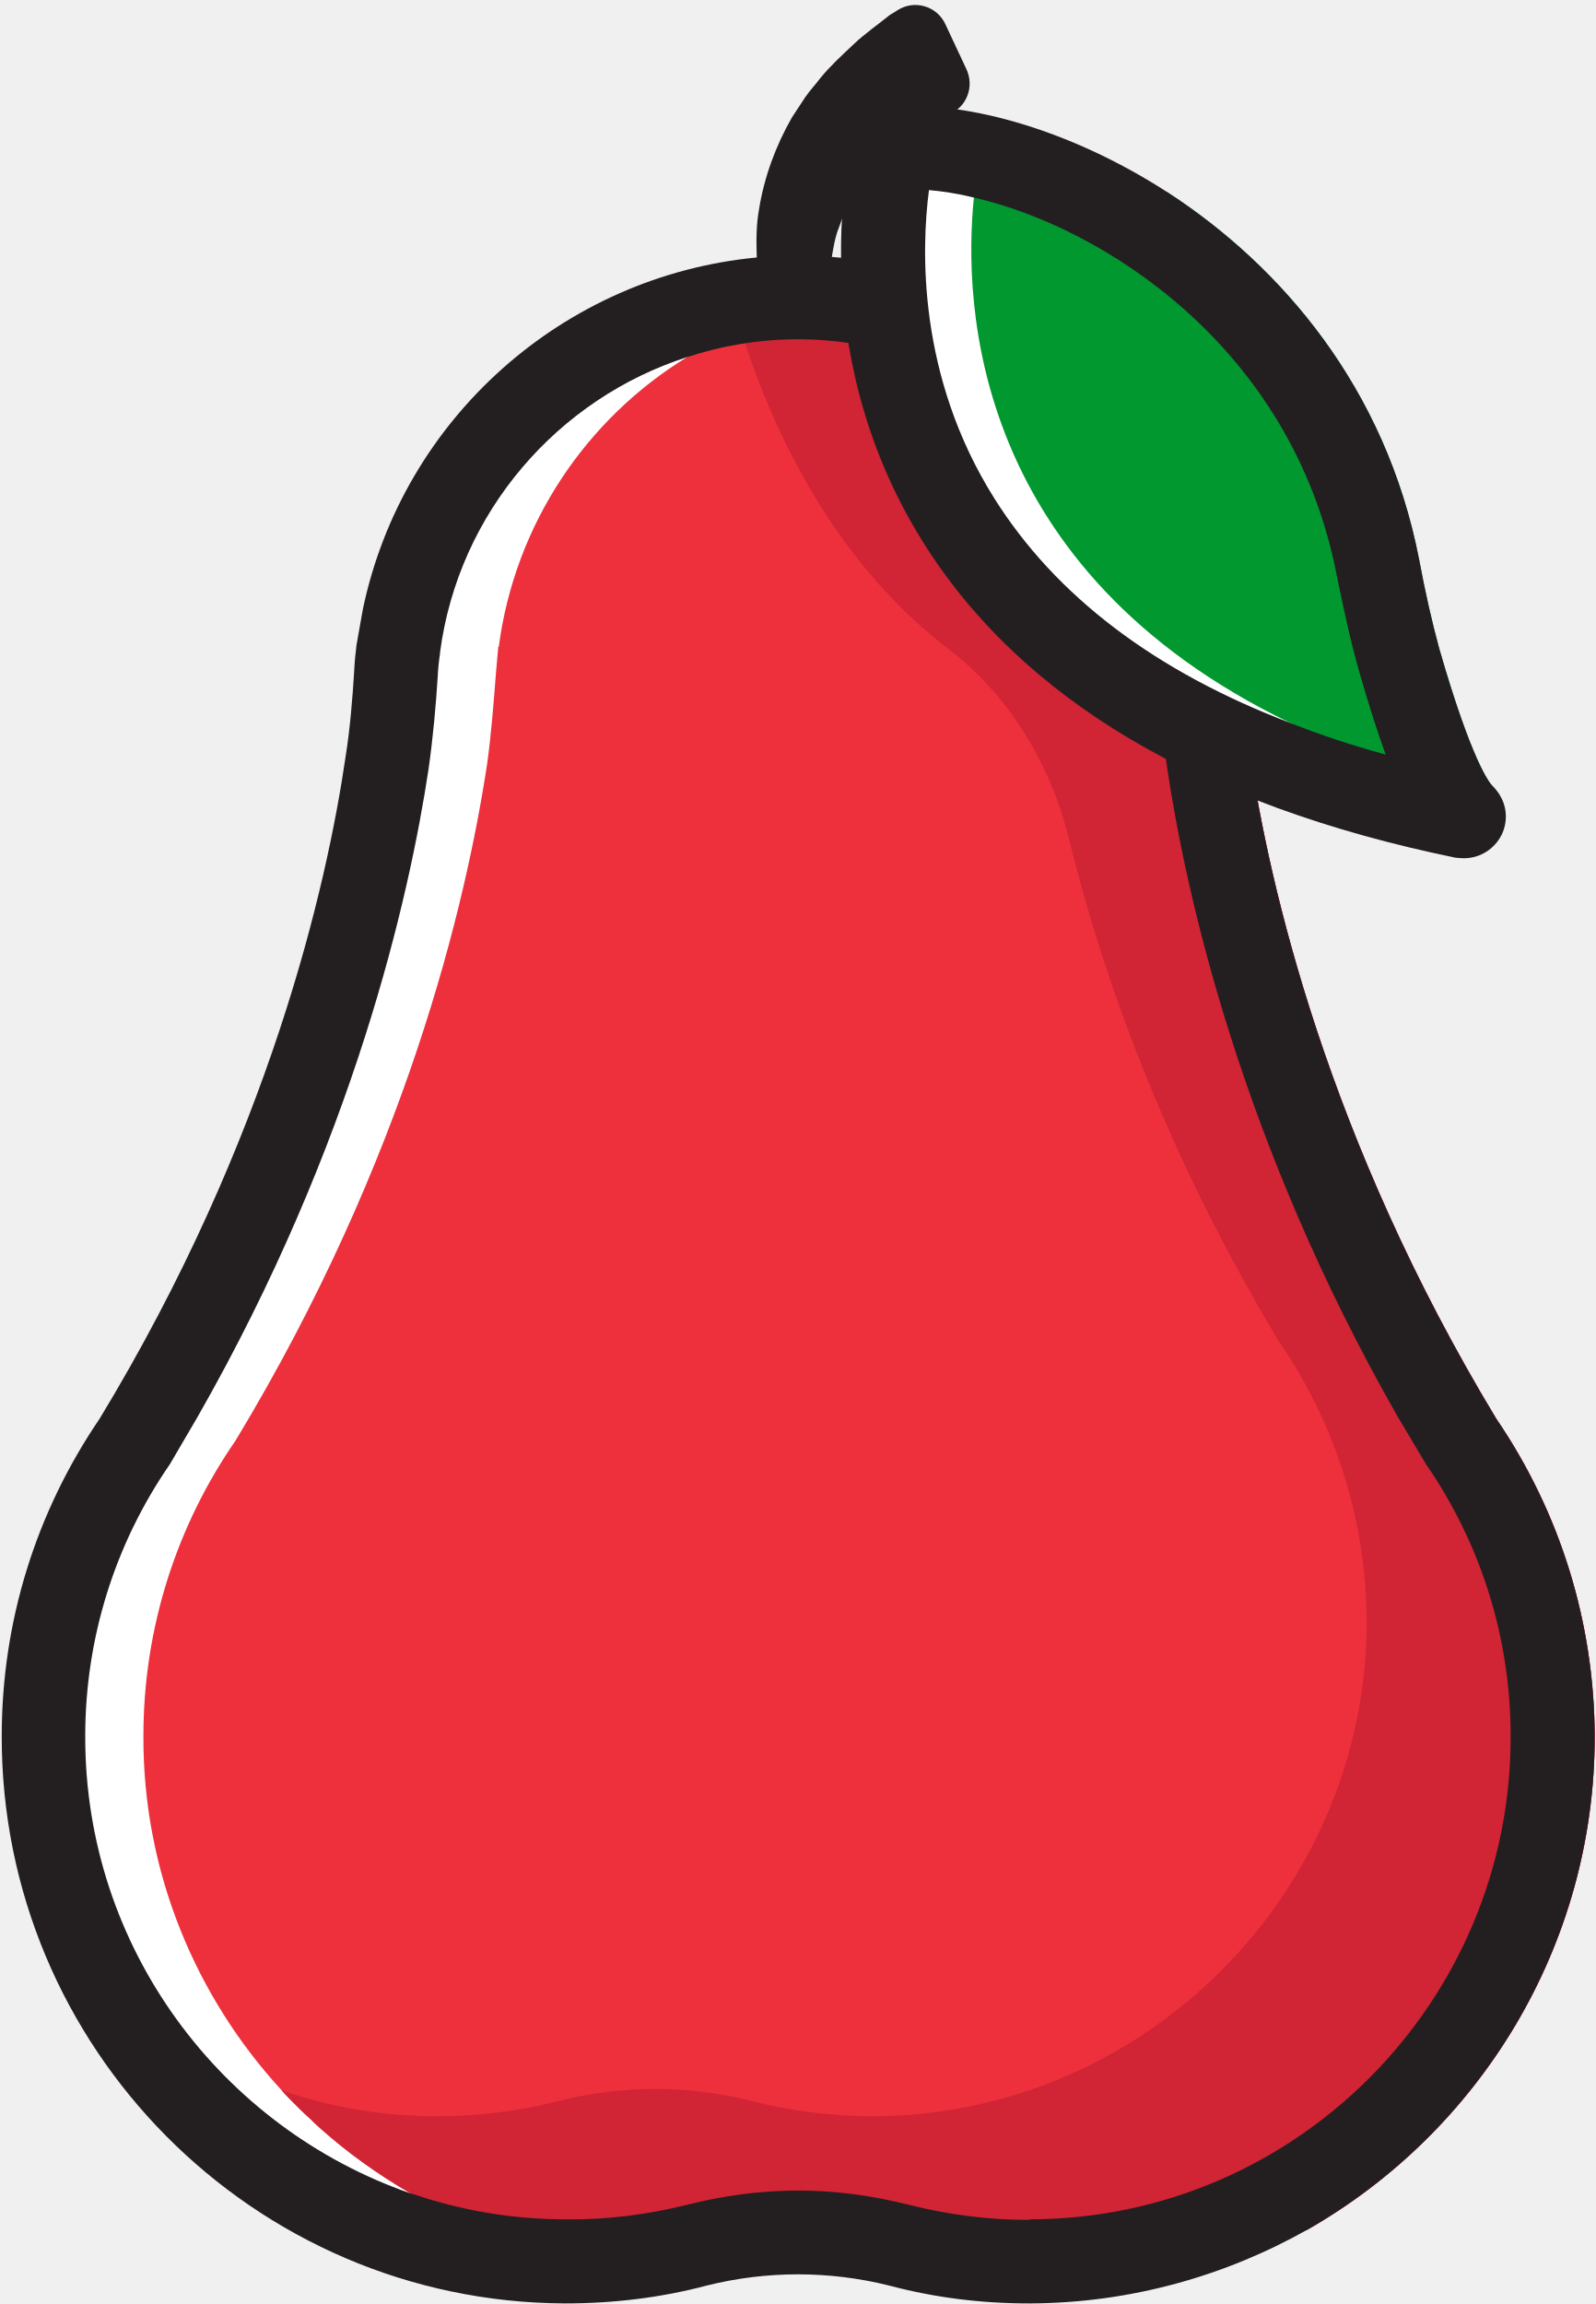
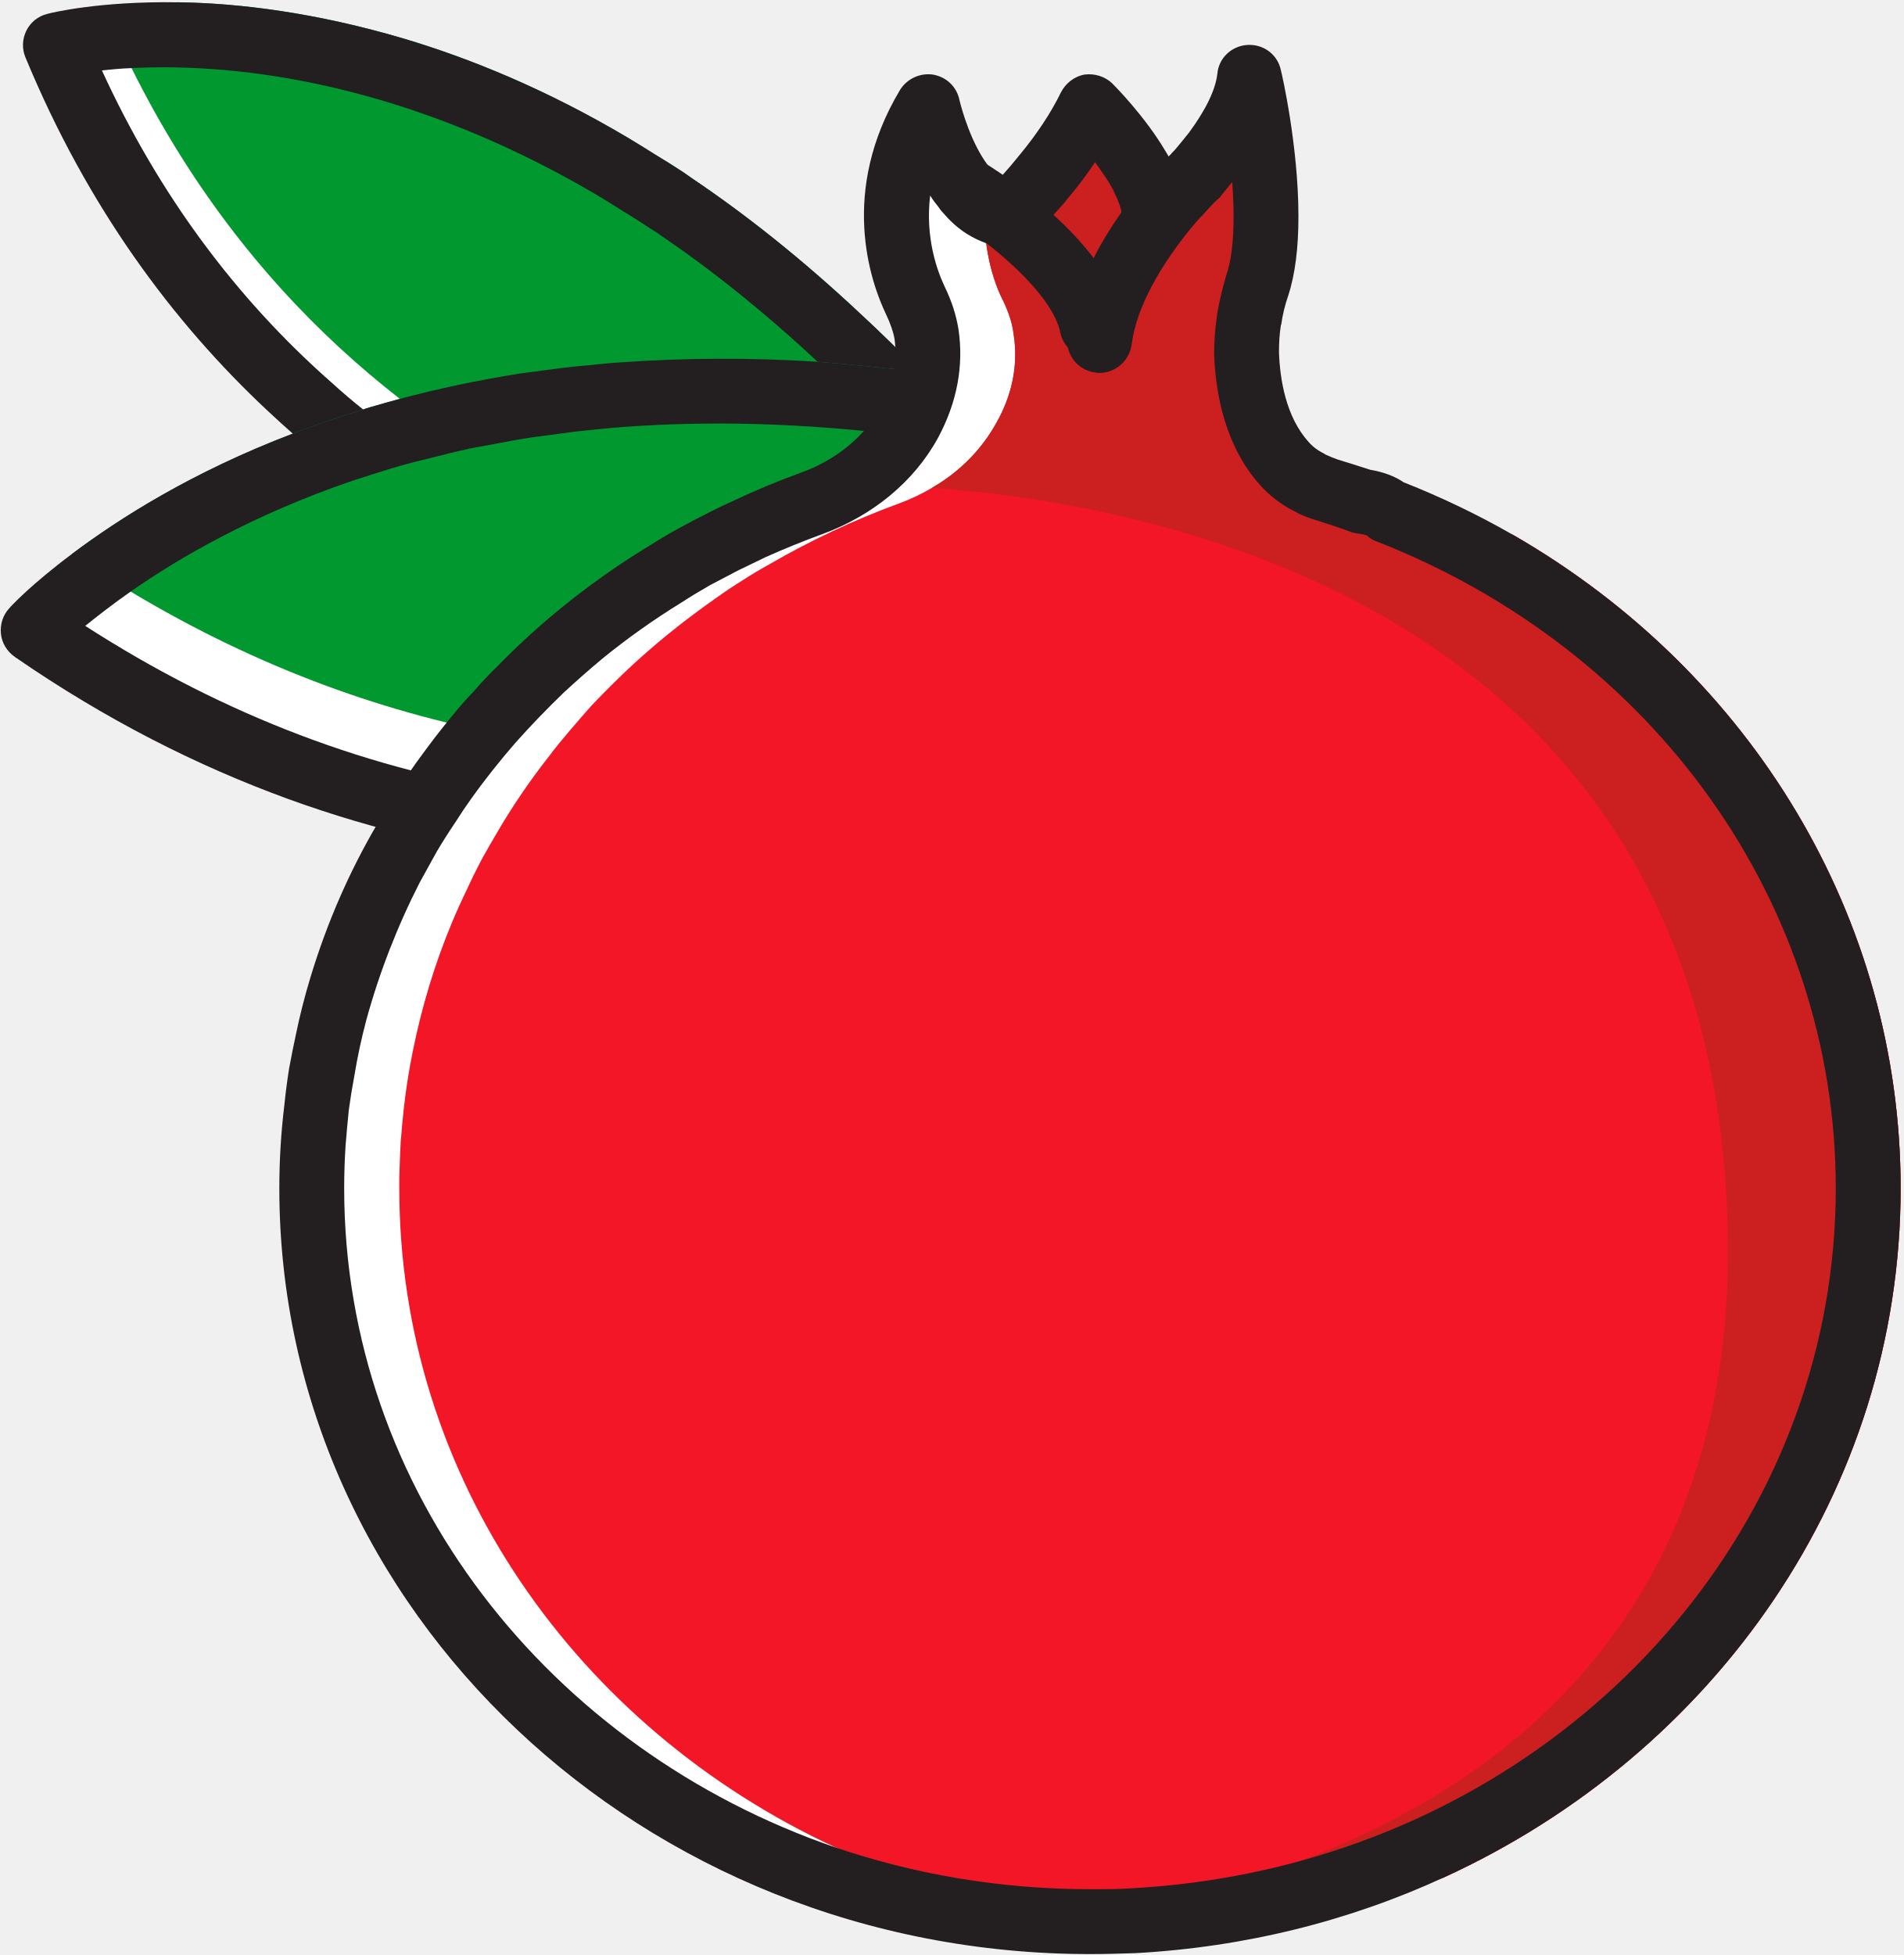
- <svg xmlns="http://www.w3.org/2000/svg" version="1.2" viewBox="0 0 277 400" width="277" height="400">
+ <svg xmlns="http://www.w3.org/2000/svg" version="1.2" viewBox="0 0 411 422" width="411" height="422">
  <style>
		.s0 { fill: #ffffff } 
- 		.s1 { fill: #ee303c } 
- 		.s2 { fill: #d12435 } 
- 		.s3 { fill: #231f20 } 
- 		.s4 { fill: #01982f } 
+ 		.s1 { fill: #01982f } 
+ 		.s2 { fill: #231f20 } 
+ 		.s3 { fill: #f21626 } 
+ 		.s4 { fill: #cc1f1f } 
	</style>
  <g id="Artwork">
    <g id="&lt;Group&gt;">
      <g id="-e-&lt;Group&gt;">
        <g id="&lt;Group&gt;">
          <g id="&lt;Group&gt;">
-             <path id="&lt;Path&gt;" class="s0" d="m253.6 250.1c-29.6-49-40-93.1-43.7-117.6-0.8-5.1-1.2-10.3-1.5-15.5q-0.2-2.3-0.5-4.5 0-0.2 0-0.2c-4.5-34.2-33.8-60.7-69.3-60.7-35.5 0-64.8 26.5-69.4 60.7q0 0 0 0.2-0.3 2.2-0.5 4.5c-0.3 5.2-0.7 10.4-1.5 15.5-3.6 24.5-14 68.6-43.7 117.6-10 14.6-15.9 32.3-16 51.3-0.1 49.8 40.8 91 90.7 91.2 7.8 0 15.5-0.9 22.8-2.8 11.5-2.9 23.6-2.9 35.2 0 7.2 1.9 14.9 2.8 22.8 2.8 49.8-0.2 90.7-41.4 90.6-91.2-0.1-19-6-36.7-16-51.3z" />
+             <path id="&lt;Path&gt;" class="s0" d="m241.2 145.4c0 0-168.1 12.1-229.3-135.7 0 0 119.4-30.9 229.3 135.7z" />
          </g>
          <g id="&lt;Group&gt;">
-             <path id="&lt;Path&gt;" class="s1" d="m276.9 301.4c0 36.6-20.1 68.7-49.9 85.7q-0.9 0.3-1.8 0.6c-2 0.7-4.2 1.4-6.3 1.9-7.3 1.9-14.8 3-22.6 3q-3.1 0-6.1-0.2-0.8 0-1.7-0.1-0.6 0-1.3-0.1 0 0 0 0-1.3-0.1-2.7-0.3-1.4-0.2-2.8-0.4-4.2-0.7-8.2-1.7c-8.6-2.2-17.5-2.8-26.3-1.7q-4.5 0.6-8.9 1.7-2.7 0.7-5.4 1.2-1.4 0.3-2.8 0.5-1.4 0.2-2.8 0.4-2 0.3-4 0.4-0.8 0.1-1.7 0.1-3 0.2-6.1 0.2-2.3 0-4.6-0.1-1.2-0.1-2.3-0.2-0.7 0-1.3-0.1 0 0 0 0-0.5 0-1-0.1-1.1-0.1-2.3-0.3-1-0.1-2-0.3c-0.4 0-0.8-0.1-1.2-0.2q-0.9-0.1-1.9-0.3-1.3-0.2-2.6-0.6-1.1-0.2-2.2-0.5-1.2-0.3-2.3-0.6-0.7-0.1-1.3-0.4-1-0.2-1.8-0.5-1.1-0.3-2.1-0.7-0.7-0.2-1.5-0.5c-0.5-0.2-1-0.4-1.5-0.6q-0.6-0.2-1.2-0.5-0.8-0.3-1.7-0.7-1-0.4-2-0.8c-1.4-0.7-2.9-1.4-4.3-2.1q-1.5-0.8-3-1.7-0.1 0-0.1 0c-5.7-3.3-11-7.1-15.8-11.4q-0.9-0.8-1.7-1.6-0.9-0.8-1.7-1.6-0.8-0.8-1.6-1.6c-0.5-0.5-1.1-1.1-1.6-1.7-14.9-16.2-24.1-37.9-24-61.5 0-19 5.9-36.7 16-51.3 29.6-49 40-93.1 43.7-117.6 0.7-5.1 1.1-10.3 1.5-15.5q0.2-2.3 0.4-4.5 0-0.2 0-0.2h0.1c2.8-21.3 15.2-39.6 32.7-50.3 3-1.9 6.1-3.5 9.3-4.8q6.9-3 14.4-4.4 1.1-0.2 2.1-0.3 1.1-0.2 2.1-0.3 0.6-0.1 1.1-0.1 0.5-0.1 1-0.2 3.3-0.2 6.6-0.3c7.6 0 14.9 1.2 21.7 3.5 18.3 10.7 31.9 28.9 36.5 50.5l1.1 6.4q0.3 2.2 0.4 4.5c0.2 2.4 0.4 5 0.6 7.5 0.2 2.5 0.5 5 0.9 7.4 3.3 22 13.2 66.1 42.7 114.9 11.1 16.3 17 35.3 17.1 55.1z" />
+             <path id="&lt;Path&gt;" class="s1" d="m243.2 135.8q-3.7 0.1-8.5-0.1c-2.7 0-5.7-0.2-8.9-0.3-48.5-3-148.1-21.5-197.4-120.7-1.1-2.2-2.2-4.5-3.3-6.8q-1.1-2.6-2.2-5.1c0 0 5.6-1.6 15.7-2.3q0.1 0 0.2 0c12.8 0.2 29.4 2.2 48.6 7.9 14 4.2 30.4 10.8 48.1 21.3q3 1.8 6 3.7 3 1.8 5.9 3.7 1 0.7 2 1.4c11.6 7.8 23.7 17.4 36.1 29q6.5 6 13.1 12.8 3.7 3.9 7.4 8 3.8 4.1 7.5 8.5c9.9 11.5 19.8 24.5 29.7 39z" />
          </g>
          <g id="&lt;Group&gt;">
-             <path id="&lt;Path&gt;" class="s2" d="m233.5 384.4q3-1.4 5.9-3-2.9 1.6-5.9 3z" />
-             <path id="&lt;Path&gt;" class="s2" d="m259.8 246.3c-29.5-48.8-39.4-92.9-42.7-114.9-0.4-2.4-0.7-4.9-0.9-7.4-0.2-2.5-0.4-5.1-0.6-7.5q-0.1-2.3-0.4-4.5l-1.1-6.4c-4.6-21.6-18.2-39.8-36.5-50.5-6.8-2.3-14.1-3.5-21.7-3.5q-3.3 0.1-6.6 0.3-0.5 0.1-1 0.2-0.5 0-1.1 0.1-1 0.1-2.1 0.3-1 0.1-2.1 0.3-7.5 1.4-14.4 4.4c4.6 14.8 14.8 39.2 36 55.4 10.6 8.1 17.8 20 21 33 5.7 23.3 16.5 54.2 36.6 87.5 9.4 13.7 15 30.4 15.1 48.3 0.1 47-38.5 85.8-85.5 86-7.4 0-14.6-0.9-21.5-2.7-10.8-2.7-22.2-2.7-33.1 0-6.9 1.8-14.1 2.7-21.5 2.7-9.4 0-18.4-1.6-26.8-4.5 0.5 0.6 1.1 1.2 1.6 1.7q0.8 0.8 1.6 1.6 0.8 0.8 1.7 1.6 0.8 0.8 1.7 1.6c4.8 4.3 10.1 8.1 15.8 11.4q0 0 0.1 0 1.5 0.9 3 1.7c1.4 0.7 2.9 1.4 4.3 2.1q1 0.4 2 0.8 0.9 0.4 1.7 0.7 0.6 0.3 1.2 0.5c0.5 0.2 1 0.4 1.5 0.6q0.8 0.3 1.5 0.5 1 0.4 2.1 0.7 0.8 0.3 1.8 0.5 0.6 0.3 1.3 0.4 1.1 0.3 2.3 0.6 1.1 0.3 2.2 0.5 1.3 0.4 2.6 0.6 1 0.2 1.9 0.3c0.4 0.1 0.8 0.2 1.2 0.2q1 0.2 2 0.3 1.2 0.2 2.3 0.3 0.5 0.1 1 0.1 0 0 0 0 0.6 0.1 1.3 0.1 1.1 0.1 2.3 0.2 2.3 0.1 4.6 0.1 3.1 0 6.1-0.2 0.9 0 1.7-0.1 2-0.1 4-0.4 1.4-0.2 2.8-0.4 1.4-0.2 2.8-0.5 2.7-0.5 5.4-1.2 4.4-1.1 8.9-1.7c8.8-1.1 17.7-0.5 26.3 1.7q4 1 8.2 1.7 1.4 0.2 2.8 0.4 1.4 0.2 2.7 0.3 0 0 0 0 0.7 0.1 1.3 0.1 0.9 0.1 1.7 0.1 3 0.2 6.1 0.2c7.8 0 15.3-1.1 22.6-3 2.1-0.5 4.3-1.2 6.3-1.9q0.9-0.3 1.8-0.6c29.8-17 49.9-49.1 49.9-85.7-0.1-19.8-6-38.8-17.1-55.1z" />
-           </g>
-           <g id="&lt;Group&gt;">
-             <path id="&lt;Compound Path&gt;" fill-rule="evenodd" class="s3" d="m276.9 301.4c0 36.6-20.1 68.7-49.9 85.7-14.2 8-30.6 12.7-48 12.8h-0.4c-8.2 0-16.3-1-24.2-3.1-10.4-2.6-21.3-2.6-31.7 0-7.9 2.1-16.2 3.1-24.6 3.1-54.1-0.2-97.9-44.4-97.8-98.5 0-19.8 5.9-38.8 17-55.1 29.6-48.8 39.5-92.9 42.7-114.9 0.8-5 1.2-10.1 1.5-14.9q0.1-2.2 0.4-4.5l1.1-6.2c6.9-33.1 34.8-57.9 68.4-61.1q3.5-0.3 7.2-0.3 2.9 0 5.8 0.2c12 0.9 23.3 4.6 33.2 10.5 18.3 10.7 31.9 28.9 36.5 50.5l1.1 6.4q0.3 2.2 0.4 4.5c0.3 4.8 0.7 9.9 1.5 14.9 3.3 22 13.2 66.1 42.7 114.9 11.1 16.3 17 35.3 17.1 55.1zm-14.6 0c0-16.9-5.1-33.3-14.7-47.2l-5-8.4c-27.2-47.7-36.6-90.4-39.9-112.2-0.8-5.6-1.2-11-1.6-16.1q-0.1-2.1-0.4-4v-0.3c-3.4-24.9-21.4-44.9-44.6-51.7-5.6-1.7-11.5-2.6-17.5-2.6-6.7 0-13.2 1.1-19.3 3.1-22.4 7.2-39.7 26.9-42.9 51.3v0.2q-0.3 1.9-0.4 4c-0.3 4.8-0.8 10.5-1.6 16.1-3.3 21.8-12.8 64.6-40.1 112.4l-4.8 8.2c-9.6 13.9-14.7 30.3-14.7 47.2-0.1 36.7 23.6 68 56.5 79.4q0 0 0.1 0c8.4 2.9 17.4 4.5 26.8 4.5 7.1 0.1 14.1-0.8 21-2.5 6.3-1.6 12.8-2.5 19.4-2.5 6.5 0 13 0.9 19.3 2.5 6.8 1.7 13.7 2.6 20.7 2.6 0.1 0 0.2-0.1 0.3-0.1 46.1-0.1 83.5-37.8 83.4-83.9z" />
-           </g>
-           <g id="&lt;Group&gt;">
-             <path id="&lt;Path&gt;" class="s3" d="m132.8 53.2c-0.1-0.5-0.2-0.9-0.3-1.3q-0.2-0.5-0.3-1-0.2-1.1-0.4-2.1c-0.2-1.4-0.3-2.8-0.4-4.2-0.1-2.8-0.1-5.6 0.4-8.3 0.9-5.6 2.9-11 5.7-15.9l2.3-3.5c0.8-1.2 1.8-2.2 2.6-3.3 1.8-2.2 3.8-4 5.8-5.9 2-1.9 4.2-3.4 6.3-5.1q0.7-0.4 1.3-0.8c2.9-1.9 6.8-0.8 8.3 2.3l3.7 7.9c1.4 3 0.1 6.5-2.9 7.8-1.7 0.9-3.5 1.7-5.1 2.8-1.6 1.1-3.3 2.1-4.6 3.3-0.7 0.7-1.6 1.2-2.2 1.9l-1.9 2c-2.3 2.8-4.2 6-5.4 9.6-0.7 1.7-1 3.6-1.3 5.4-0.1 1-0.2 1.9-0.2 2.8q0 0.7 0 1.4 0 0.3 0.1 0.6c0 0.2 0 0.5 0 0.5z" />
+             <path id="&lt;Compound Path&gt;" fill-rule="evenodd" class="s2" d="m247 141.5c0.9 1.3 1.3 2.9 1.1 4.4q-0.1 1.3-0.6 2.6c-0.7 1.2-1.7 2.3-2.9 3-0.9 0.4-1.9 0.8-2.9 0.8-0.6 0.1-6 0.5-14.9 0.3-16.9-0.4-46.4-2.7-79.4-13-5.2-1.6-10.7-3.5-16.3-5.6q-5-2-10.3-4.3c-2.4-1-4.8-2.1-7.3-3.3q-3.5-1.7-7-3.5c-10.1-5.3-20.4-11.6-30.5-19.1q-3.3-2.4-6.6-5.1-3.1-2.5-6.2-5.1c-1.8-1.6-3.7-3.3-5.5-5-20.3-19-38.8-43.8-52.2-76.2-0.8-1.9-0.7-4 0.2-5.8 0.9-1.8 2.5-3.1 4.5-3.6 0.7-0.2 11.2-2.8 28.4-2.5q0.1 0 0.2 0c12.8 0.2 29.4 2.2 48.6 7.9 14 4.2 30.4 10.8 48.1 21.3q3 1.8 6 3.7 3 1.8 5.9 3.7 1 0.7 2 1.4c11.6 7.8 23.7 17.4 36.1 29q6.5 6 13.1 12.8 3.7 3.9 7.4 8 3.8 4.1 7.5 8.5c9.9 11.5 19.8 24.5 29.7 39q1.9 2.8 3.8 5.7zm-95.9-15.4c32.1 10.1 61.2 12.2 77 12.5-0.8-1.1-1.5-2.2-2.3-3.2-11.3-15.9-22.6-29.8-33.9-41.8q-3.8-4.1-7.7-8-3.8-3.9-7.7-7.5-6.5-6.1-13-11.5-10.3-8.6-20.3-15.4-1.5-1.1-3-2-3-2-6-3.8-3-1.9-6-3.7c-43.5-25.4-80.4-28-99.8-27-2.5 0.1-4.6 0.3-6.4 0.5 12.2 26.6 28.8 49.1 49.6 67.4q3.3 3 6.8 5.8 3.4 2.7 6.9 5.2c2.4 1.8 5 3.6 7.5 5.3q7 4.6 14.6 8.8c2.2 1.2 4.4 2.3 6.7 3.5q3.4 1.7 6.9 3.4 4.4 2 9 3.9 10.2 4.2 21.1 7.6z" />
          </g>
        </g>
        <g id="&lt;Group&gt;">
          <g id="&lt;Group&gt;">
-             <path id="&lt;Path&gt;" class="s0" d="m253.6 141.6c-121.9-25.1-98.5-115.7-98.5-115.7 20.7-2.5 73.6 18.4 84.2 72.6 1 5.4 2.1 10.8 3.7 16.1 5.1 17.9 8.6 24.5 10.8 26.7 0.1 0.2 0 0.4-0.2 0.3z" />
+             <path id="&lt;Path&gt;" class="s0" d="m321.2 123.1c0 0-158.7 120-314.1 12.9 0 0 98.4-107.2 314.1-12.9z" />
          </g>
          <g id="&lt;Group&gt;">
-             <path id="&lt;Path&gt;" class="s4" d="m260.5 138.2q-5.3-1.3-10.3-2.7c-9.9-2.9-18.6-6.2-26.2-10-55.1-26.6-56.8-72.5-54.9-91.2 0.3-3.3 0.7-5.8 1-7.2 0.2-0.8 0.3-1.2 0.3-1.2 7.6-0.9 19.8 1.4 32.5 7.6 19.6 12.8 37.7 33.8 43.5 63.6 1.1 5.9 2.2 10.7 3.5 15.5 5.7 19.8 8.8 23.4 9.2 23.8q0.8 0.8 1.4 1.8z" />
+             <path id="&lt;Path&gt;" class="s1" d="m315.9 113.3c-2.1 1.4-4.6 2.9-7.4 4.5-2.3 1.4-4.9 2.9-7.7 4.4-49.5 27.5-160.6 72.7-272.6 5.5q-3.3-1.9-6.5-4-3.1-2-6.2-4.1c10.1-7.6 25.9-17.7 47.7-26q3.6-1.4 7.5-2.7 3.7-1.3 7.7-2.5c1-0.4 1.9-0.6 2.9-0.9q2.4-0.7 5-1.4c7.9-2.1 16.6-4 26.1-5.5q3.7-0.5 7.6-1 3.7-0.5 7.6-0.8 3.3-0.4 6.7-0.6c12.9-0.9 27-1.1 42.2-0.1q5.5 0.4 11.1 1 5.4 0.5 11 1.2 6.3 0.8 13 2c30.9 5.1 65.7 14.8 104.3 31z" />
          </g>
          <g id="&lt;Group&gt;">
-             <path id="&lt;Compound Path&gt;" fill-rule="evenodd" class="s3" d="m260.7 145c-1.3 2.5-3.8 4-6.5 4q-0.7 0-1.5-0.1c-44.3-9.1-75.4-27.5-92.5-54.9-21.1-33.8-12.5-68.4-12.1-69.9 0.8-2.8 3.2-5 6.1-5.4 12.1-1.5 31 3.3 48.7 14.8 19.6 12.8 37.7 33.8 43.5 63.6 1.1 5.9 2.2 10.7 3.5 15.5 5.7 19.8 8.8 23.4 9.2 23.8q0.8 0.8 1.4 1.8c1.2 2 1.3 4.6 0.2 6.8zm-88-58.4c10.6 16.8 27.7 29.9 51.3 38.9q7.8 3.1 16.6 5.5c-1.4-3.8-2.9-8.5-4.6-14.4-1.5-5.2-2.6-10.5-3.9-16.7-7.7-39.9-41-60.6-63-65.6-2.8-0.7-5.5-1.1-7.8-1.3-1.3 10-2.1 32.2 11.4 53.6z" />
+             <path id="&lt;Compound Path&gt;" fill-rule="evenodd" class="s2" d="m328.1 122.3c0.3 2.5-0.7 4.9-2.7 6.4-0.8 0.6-9.8 7.3-25.2 16.1-17.7 10-43.9 22.7-75.9 31.7-21.6 6-47.5 10.7-75.9 10.8q-6.7 0.1-13.5-0.3-4-0.2-8-0.5-3.9-0.3-8-0.7c-36.6-4.2-76.3-16.8-115.7-44-1.7-1.2-2.8-3-3-5-0.2-2 0.4-4 1.8-5.5 0.4-0.5 4.8-5.2 13.5-11.7 10.1-7.6 25.9-17.7 47.7-26q3.6-1.4 7.5-2.7 3.7-1.3 7.7-2.5c1-0.4 1.9-0.6 2.9-0.9q2.4-0.7 5-1.4c7.9-2.1 16.6-4 26.1-5.5q3.7-0.5 7.6-1 3.7-0.5 7.6-0.8 3.3-0.4 6.7-0.6c12.9-0.9 27-1.1 42.2-0.1q5.5 0.4 11.1 1 5.4 0.5 11 1.2 6.3 0.8 13 2c30.9 5.1 65.7 14.8 104.3 31q4 1.7 8.1 3.4c2.2 1 3.8 3.2 4.1 5.6zm-21.5 2.3q-2.9-1.2-5.8-2.4c-26.7-10.6-51.4-18-74.1-22.8q-6.7-1.5-13.2-2.6-5.5-1-10.8-1.8-5.5-0.8-10.8-1.4c-22.6-2.6-42.7-2.7-60.3-1.2-2.6 0.3-5.2 0.5-7.7 0.8q-3.8 0.5-7.5 1-3.8 0.5-7.3 1.2-3.9 0.7-7.6 1.4-4.5 1-8.7 2.1-3.4 0.8-6.6 1.7-1 0.3-2 0.6-4.2 1.3-8.2 2.6c-21.3 7.3-37.2 16.5-47.8 23.9-4 2.8-7.3 5.4-9.8 7.4 30.1 19.4 61.9 31.4 95.2 36.2q3.9 0.5 7.7 1 3.9 0.4 7.7 0.6 6.4 0.5 12.7 0.7c25.5 0.5 51.8-3 78.8-10.6 39.9-11.2 70.9-28.7 86.1-38.4z" />
+           </g>
+         </g>
+         <g id="&lt;Group&gt;">
+           <g id="&lt;Group&gt;">
+             <path id="&lt;Path&gt;" class="s0" d="m403.3 256.5c0 84.5-70.2 153.5-158.6 158.1q-4.7 0.2-9.4 0.2c-92.8 0-168-70.8-168-158.3 0-67.4 44.8-125 107.8-147.8 8.9-3.2 16.7-9.3 21.2-17.6 2.9-5.2 4.8-11.7 3.7-19.1-0.4-2.5-1.3-4.9-2.4-7.2-2.7-5.7-8.8-22.6 2.7-41.8 0 0 2.3 10.9 8.2 17.9q0 0 0 0c1.2 1.4 2.5 2.7 4 3.7 1.1 0.7 2.4 1.3 3.8 1.7q0.6 0.2 1.3 0.3c0 0 3.6-3.4 7.7-8.5 3.4-4.1 7.3-9.4 10-15.1 0 0 6.3 6.3 10.4 13.3 2 3.5 3.5 7.1 3.5 10.3 0 0 2.1-1.8 5-4.7q0.1-0.1 0.2-0.2c1.1-1 2.2-2.2 3.3-3.5q0.1 0 0.1 0c1.5-1.7 3-3.5 4.5-5.4 3.7-5 6.8-10.6 7.4-16.1 0 0 3.6 15.4 3.6 29.9v0.2c0 5.4-0.5 10.6-1.9 14.9q-1.2 3.7-1.8 7.4 0 0 0 0.1-0.6 3.4-0.5 7c0.3 7.3 1.9 17.1 8.2 23.9 1.5 1.7 3.3 3 5.3 4q0.1 0.1 0.1 0.1 2 1 4.1 1.7 3.7 1.1 7.4 2.4c2.4 0.3 4.2 0.9 5.4 2 60.8 23.8 103.7 80.3 103.7 146.2z" />
+           </g>
+           <g id="&lt;Group&gt;">
+             <path id="&lt;Path&gt;" class="s3" d="m410.3 256.5c0 65.2-40.1 122-98.7 148.8-17.9 6.2-37.3 9.5-57.4 9.5q-4.8 0-9.5-0.2c-4.2-0.2-8.4-0.6-12.6-1.1-18.3-2.3-35.7-7.3-51.7-14.7-55.8-25.8-94.2-79.8-94.2-142.3q0-1.1 0-2.3 0.1-3.8 0.3-7.7 0.3-3.8 0.7-7.5 0.7-6.1 1.9-12c1.9-9.5 4.7-18.8 8.4-27.7q1.5-3.6 3.2-7.1 1.6-3.5 3.4-6.9 1.5-2.7 3.1-5.4 5-8.6 11.2-16.5c1.4-1.9 3-3.8 4.6-5.7q2.3-2.7 4.7-5.4 3.7-3.9 7.7-7.7 6.4-6 13.4-11.3 2.9-2.2 5.9-4.3 2.8-2 5.7-3.8 2.8-1.8 5.7-3.4c8.8-5.1 18.1-9.5 27.9-13.1 2.5-0.9 5-2.1 7.2-3.4 5.9-3.4 10.7-8.2 14-14.2 2.9-5.2 4.8-11.7 3.6-19.1-0.3-2.5-1.2-4.9-2.3-7.2-1.2-2.3-2.9-6.7-3.6-12.3q-0.1 0-0.1-0.1c-0.3-2.4-0.5-5-0.3-7.8 0-0.4 0-0.7 0-1l7.6-3.3 5.2-2.2c1.4 2.1 2.9 3.9 4.7 5.4 1.9 1.6 4 2.7 6.5 3 0 0 1.8-1.6 4.3-4.4 1.5-1.6 3.2-3.6 4.9-5.8 0.6 1 1.1 2 1.5 3 1.2 2.5 2 5 2 7.2 0 0 2.1-1.7 5-4.6q0.1-0.1 0.2-0.1 0.1-0.2 0.2-0.3c1.2-1.4 2.2-2.4 2.7-2.9q0.2-0.1 0.3-0.2l0.1-0.2q0.1 0 0.1 0c1.5-1.7 3-3.5 4.5-5.4 0.8 1.1 1.6 2.3 2.3 3.6 2 3.4 3.5 7 3.5 10.1 0 0 1.9-1.5 4.6-4.2q0.1 0 0.2-0.1l0.4 4.5c0 0-3.1 10.3-3.7 22.4q0 0 0 0.1c-0.6 12.7 1.6 27.6 13 34.9q0.1 0.1 0.1 0.1c3.1 2 6.9 3.4 11.5 4 0 0 13.6 0.2 32.5 7.3 51.5 29.7 83.6 82.7 83.6 141z" />
+           </g>
+           <g id="&lt;Group&gt;">
+             <path id="&lt;Path&gt;" class="s4" d="m410.3 256.5c0 65.2-40.1 122-98.7 148.8-17.9 6.2-37.3 9.5-57.4 9.5q-4.8 0-9.5-0.2c-4.2-0.2-8.4-0.6-12.6-1.1 10.8-1.3 28.9-4.4 48.6-11.8 45.1-16.9 98.8-56.3 91.7-147.9-9.6-124.8-125.8-145.3-171.2-148.5 5.9-3.4 10.7-8.2 14-14.2 2.9-5.2 4.8-11.7 3.6-19.1-0.3-2.5-1.2-4.9-2.3-7.2-1.2-2.3-2.9-6.7-3.6-12.3q-0.1 0-0.1-0.1c-0.3-2.4-0.5-5-0.3-7.8 0-0.4 0-0.7 0-1l7.6-3.3 5.2-2.2c2.7 4.2 7.2-10.1 12-9.4 0 0 3.6 13.7 8.4 7.6 0.6 1 1.1 2 1.5 3 1.2 2.5 2 5 2 7.2 0 0 2.1-1.7 5-4.6q0.1-0.1 0.2-0.1 0.1-0.2 0.2-0.3c1.2-1.4 2.2-2.4 2.7-2.9q0.2-0.1 0.3-0.2l0.1-0.2q0.1 0 0.1 0c1.5-1.7 3-3.5 4.5-5.4v-0.1c9.4-3.9 7.9 11.6 10.4 9.6q0.1 0 0.2-0.1l0.4 4.5c0 0-3.1 10.3-3.7 22.4q0 0 0 0.1c-0.6 12.7 1.6 27.6 13 34.9q0.1 0.1 0.1 0.1c3.1 2 6.9 3.4 11.5 4 0 0 13.6 0.2 32.5 7.3 51.5 29.7 83.6 82.7 83.6 141z" />
+           </g>
+           <g id="&lt;Group&gt;">
+             <path id="&lt;Compound Path&gt;" fill-rule="evenodd" class="s2" d="m410.3 256.5c0 65.2-40.1 122-98.7 148.8-20.2 9.3-42.7 15-66.5 16.3-3.2 0.1-6.4 0.2-9.8 0.2-96.5 0-175-74.1-175-165.3q0-9.1 1.1-18.1 0.4-3.9 1-7.7 0.7-3.8 1.5-7.5 1.3-6.3 3.2-12.5c3.5-11.5 8.3-22.6 14.5-33.1q1.9-3.4 4-6.6 2-3.2 4.2-6.3 1.1-1.5 2.2-3 0.9-1.2 1.8-2.4 1.7-2.2 3.5-4.4 2.4-3 5-5.7 2.5-2.9 5.2-5.5 3.7-3.8 7.6-7.3c7.8-7 16.3-13.3 25.4-18.8q3-1.9 6.1-3.6c2-1.1 4.1-2.2 6.1-3.2q2.7-1.4 5.4-2.6 7.2-3.4 14.6-6.1c7.7-2.7 14-7.9 17.5-14.3 2.7-4.9 3.6-9.8 2.9-14.7-0.3-1.6-0.9-3.3-1.8-5.2-3.5-7.3-10.1-26.6 3-48.5 1.5-2.4 4.3-3.7 7.1-3.3 2.9 0.5 5.1 2.6 5.7 5.4 0.6 2.5 2.6 9.4 6.1 14.1q0.3 0.4 0.6 0.7 0 0.1 0.1 0.1 1 1.2 1.9 2c0.2-0.2 0.4-0.4 0.7-0.7 1-1.1 2.2-2.5 3.4-4 4-4.8 7-9.4 9.1-13.7 1-2 2.9-3.5 5.1-3.9 2.2-0.3 4.5 0.4 6.1 2 0.3 0.3 7 7 11.5 14.7 0.2 0.3 0.4 0.7 0.6 1q0 0 0 0 0.1-0.1 0.2-0.2 0.1-0.1 0.2-0.2 0.1-0.1 0.1-0.1c1.5-1.7 2.7-3.2 3.9-4.7 3.6-4.9 5.7-9.2 6.1-12.7 0.3-3.4 3.1-6 6.5-6.2 3.5-0.2 6.5 2.1 7.2 5.4 0.2 0.7 3.8 16.4 3.8 31.6 0 6.8-0.7 12.5-2.2 17.1q-1.1 3.2-1.5 6.2-0.1 0.2-0.1 0.3c-0.3 1.9-0.4 3.8-0.4 5.7 0.2 5.9 1.5 14 6.4 19.4q1.3 1.5 3.3 2.5 0.2 0.1 0.3 0.2 1.3 0.6 2.7 1.1 3.6 1.1 7 2.2c2.9 0.5 5.3 1.4 7.2 2.7q12.4 4.9 23.7 11.4c51.5 29.7 83.6 82.7 83.6 141zm-14 0c0-61.3-39-116.2-99.3-139.7q-1.1-0.4-1.9-1.2c-0.1 0-0.6-0.3-1.8-0.4q-0.7-0.1-1.5-0.3c-2.3-0.9-4.6-1.6-7-2.4-1.8-0.5-3.7-1.2-5.3-2.1q-0.1-0.1-0.2-0.1-4.1-2.1-7.2-5.5c-6.1-6.7-9.6-16.6-10-28.4 0-2.7 0.2-5.4 0.6-8.1q0-0.1 0-0.2 0.7-4.2 2-8.6c1.1-3.1 1.6-7.5 1.6-12.7 0-2.5-0.1-5-0.3-7.5q-1.3 1.6-2.7 3.3-0.3 0.3-0.6 0.5c0 0.1-0.1 0.2-0.2 0.2-0.2 0.2-1.3 1.3-2.8 3q0 0-0.1 0.1 0 0.1-0.1 0.2h-0.1q-0.1 0.1-0.3 0.3c-3 3.1-5.3 5-5.5 5-2 1.8-4.9 2.1-7.4 1-2.4-1.2-4-3.6-4-6.4q0-0.1-0.1-0.7c-0.1-0.7-0.4-1.9-1.3-3.7q-0.4-1-1.1-2.2c-1-1.7-2.2-3.3-3.3-4.9q-2.5 3.8-5.7 7.6-0.4 0.4-0.7 0.9-1.4 1.6-2.6 2.9c-2.8 3.2-4.9 5.1-5 5.3-1.5 1.4-3.6 2.1-5.7 1.8q-1.2-0.2-2.3-0.5-0.7-0.2-1.3-0.4-0.1-0.1-0.3-0.2 0 0.1 0.1 0.1c-1.4-0.5-2.9-1.2-4.3-2.1q-2.8-1.8-5.2-4.7-0.1-0.1-0.2-0.2 0-0.1-0.1-0.1-0.1-0.2-0.2-0.4c-0.8-0.9-1.5-1.8-2.1-2.8-1.1 9.1 1.5 16.2 3.1 19.6 1.6 3.3 2.5 6.2 3 9.2 1.2 7.9-0.3 15.9-4.4 23.5-5.2 9.5-14.1 16.8-25 20.8q-6.3 2.3-12.3 5-2.9 1.4-5.8 2.8-3.1 1.6-6.1 3.2c-2.1 1.2-4.1 2.4-6.1 3.7q-9.1 5.6-17.2 12.2-4.3 3.6-8.3 7.3-2.7 2.6-5.3 5.3-2.6 2.7-5.1 5.5c-3.3 3.8-6.5 7.8-9.5 12q-1.8 2.5-3.5 5.2-2.1 3.1-4 6.3-1.9 3.4-3.7 6.7c-4.8 9.4-8.7 19.4-11.5 29.6q-1.6 6-2.6 12.1-0.7 3.7-1.2 7.4-0.4 3.9-0.7 7.7-0.3 4.6-0.3 9.2c0 65.4 44.3 121.1 106.1 142.3 17.1 5.8 35.6 9 54.9 9 3.2 0 6.1 0 9-0.2 12.6-0.7 24.8-2.7 36.4-5.9 67.1-18.4 115.6-76.7 115.6-145.2z" />
+           </g>
+           <g id="&lt;Group&gt;">
+             <g id="&lt;Group&gt;">
+               <path id="&lt;Path&gt;" class="s2" d="m235.7 77.3c-3.2 0-6.1-2.2-6.8-5.5-1.8-8.7-15.7-19.9-24-24.9-3.3-2-4.4-6.3-2.4-9.6 2-3.3 6.3-4.4 9.6-2.4 2.7 1.6 26.8 16.6 30.5 34 0.8 3.8-1.6 7.5-5.4 8.3q-0.7 0.1-1.5 0.1z" />
+             </g>
+             <g id="&lt;Group&gt;">
+               <path id="&lt;Compound Path&gt;" class="s2" d="m264.6 36.4c-0.3-1.2-0.9-2.3-1.8-3.2q-0.3-0.2-0.5-0.5c-2.7-2.2-6.8-2.1-9.4 0.4q0 0.1-0.1 0.2 0 0-0.1 0.1-0.2 0.1-0.4 0.4c-0.7 0.6-1.7 1.7-2.9 3q-0.3 0.3-0.5 0.6-0.8 0.8-1.7 1.9c-1.5 1.8-3.3 4.1-5.1 6.5-2.1 3-4.2 6.3-6 9.9-2.8 5.2-4.9 10.9-5.7 16.9q-0.2 1.2 0.1 2.3c0.6 2.9 2.9 5.1 5.9 5.5q0.5 0.1 0.9 0.1c3.5 0 6.5-2.6 7-6.1 1.4-11.2 10.6-22.7 14.8-27.5q0.2-0.2 0.3-0.3h0.1q0.1-0.1 0.1-0.2 0.1-0.1 0.1-0.1c1.5-1.7 2.6-2.8 2.8-3 0.1 0 0.2-0.1 0.2-0.2q0.3-0.2 0.6-0.5c1.4-1.8 1.8-4.1 1.3-6.2z" />
+             </g>
+           </g>
+           <g id="&lt;Group&gt;">
+             <path id="&lt;Path&gt;" class="s4" d="" />
          </g>
        </g>
      </g>
    </g>
  </g>
</svg>
